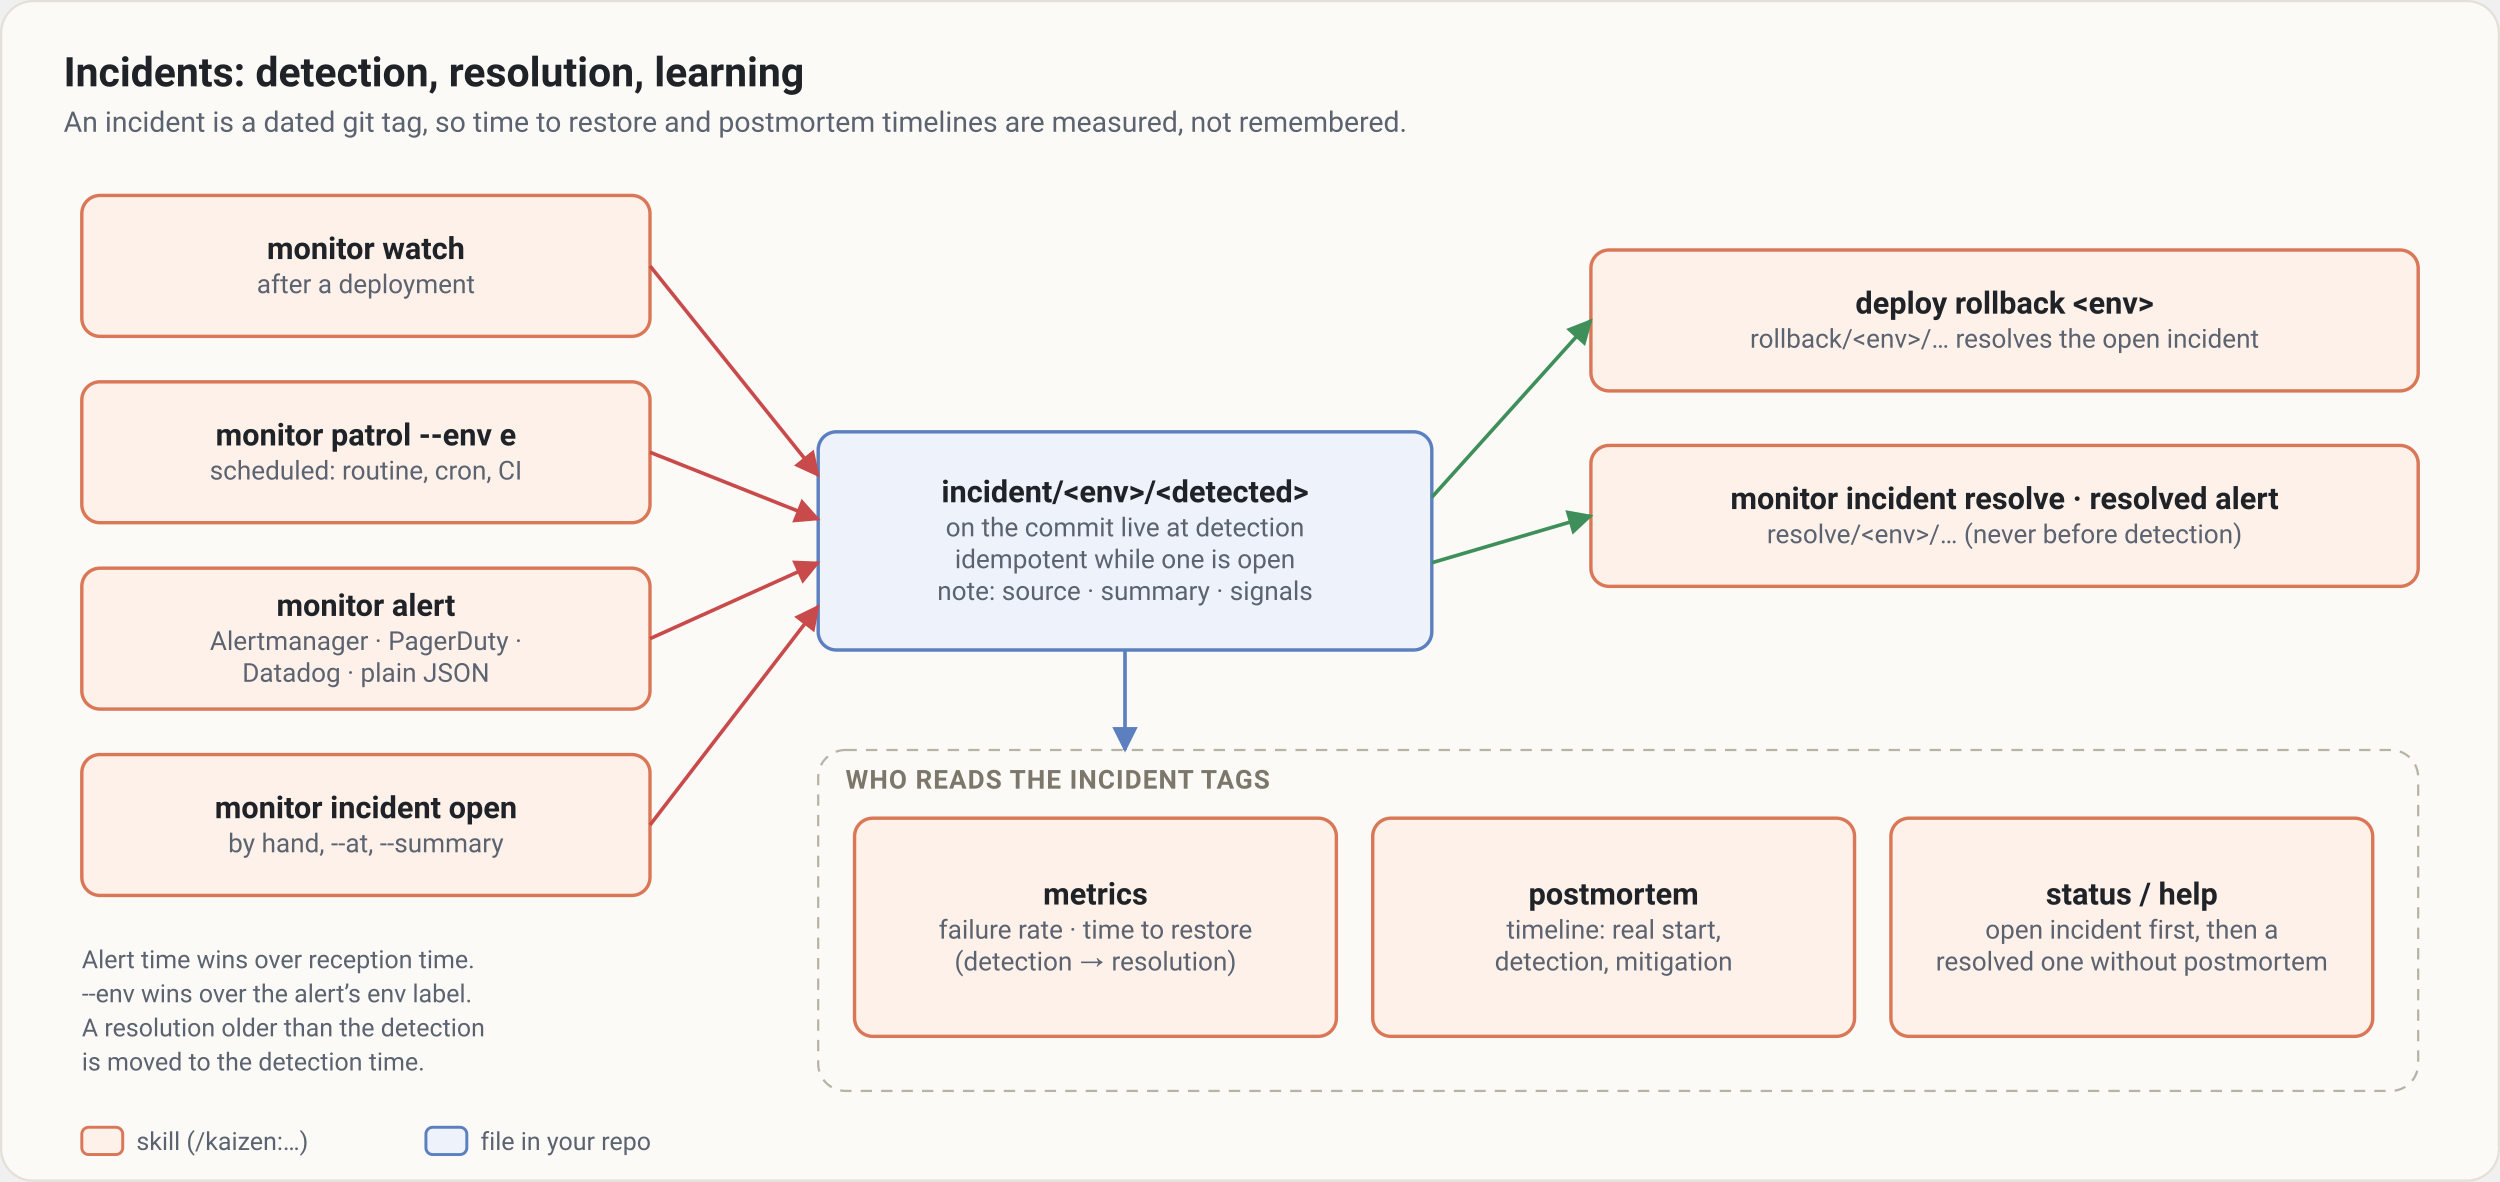
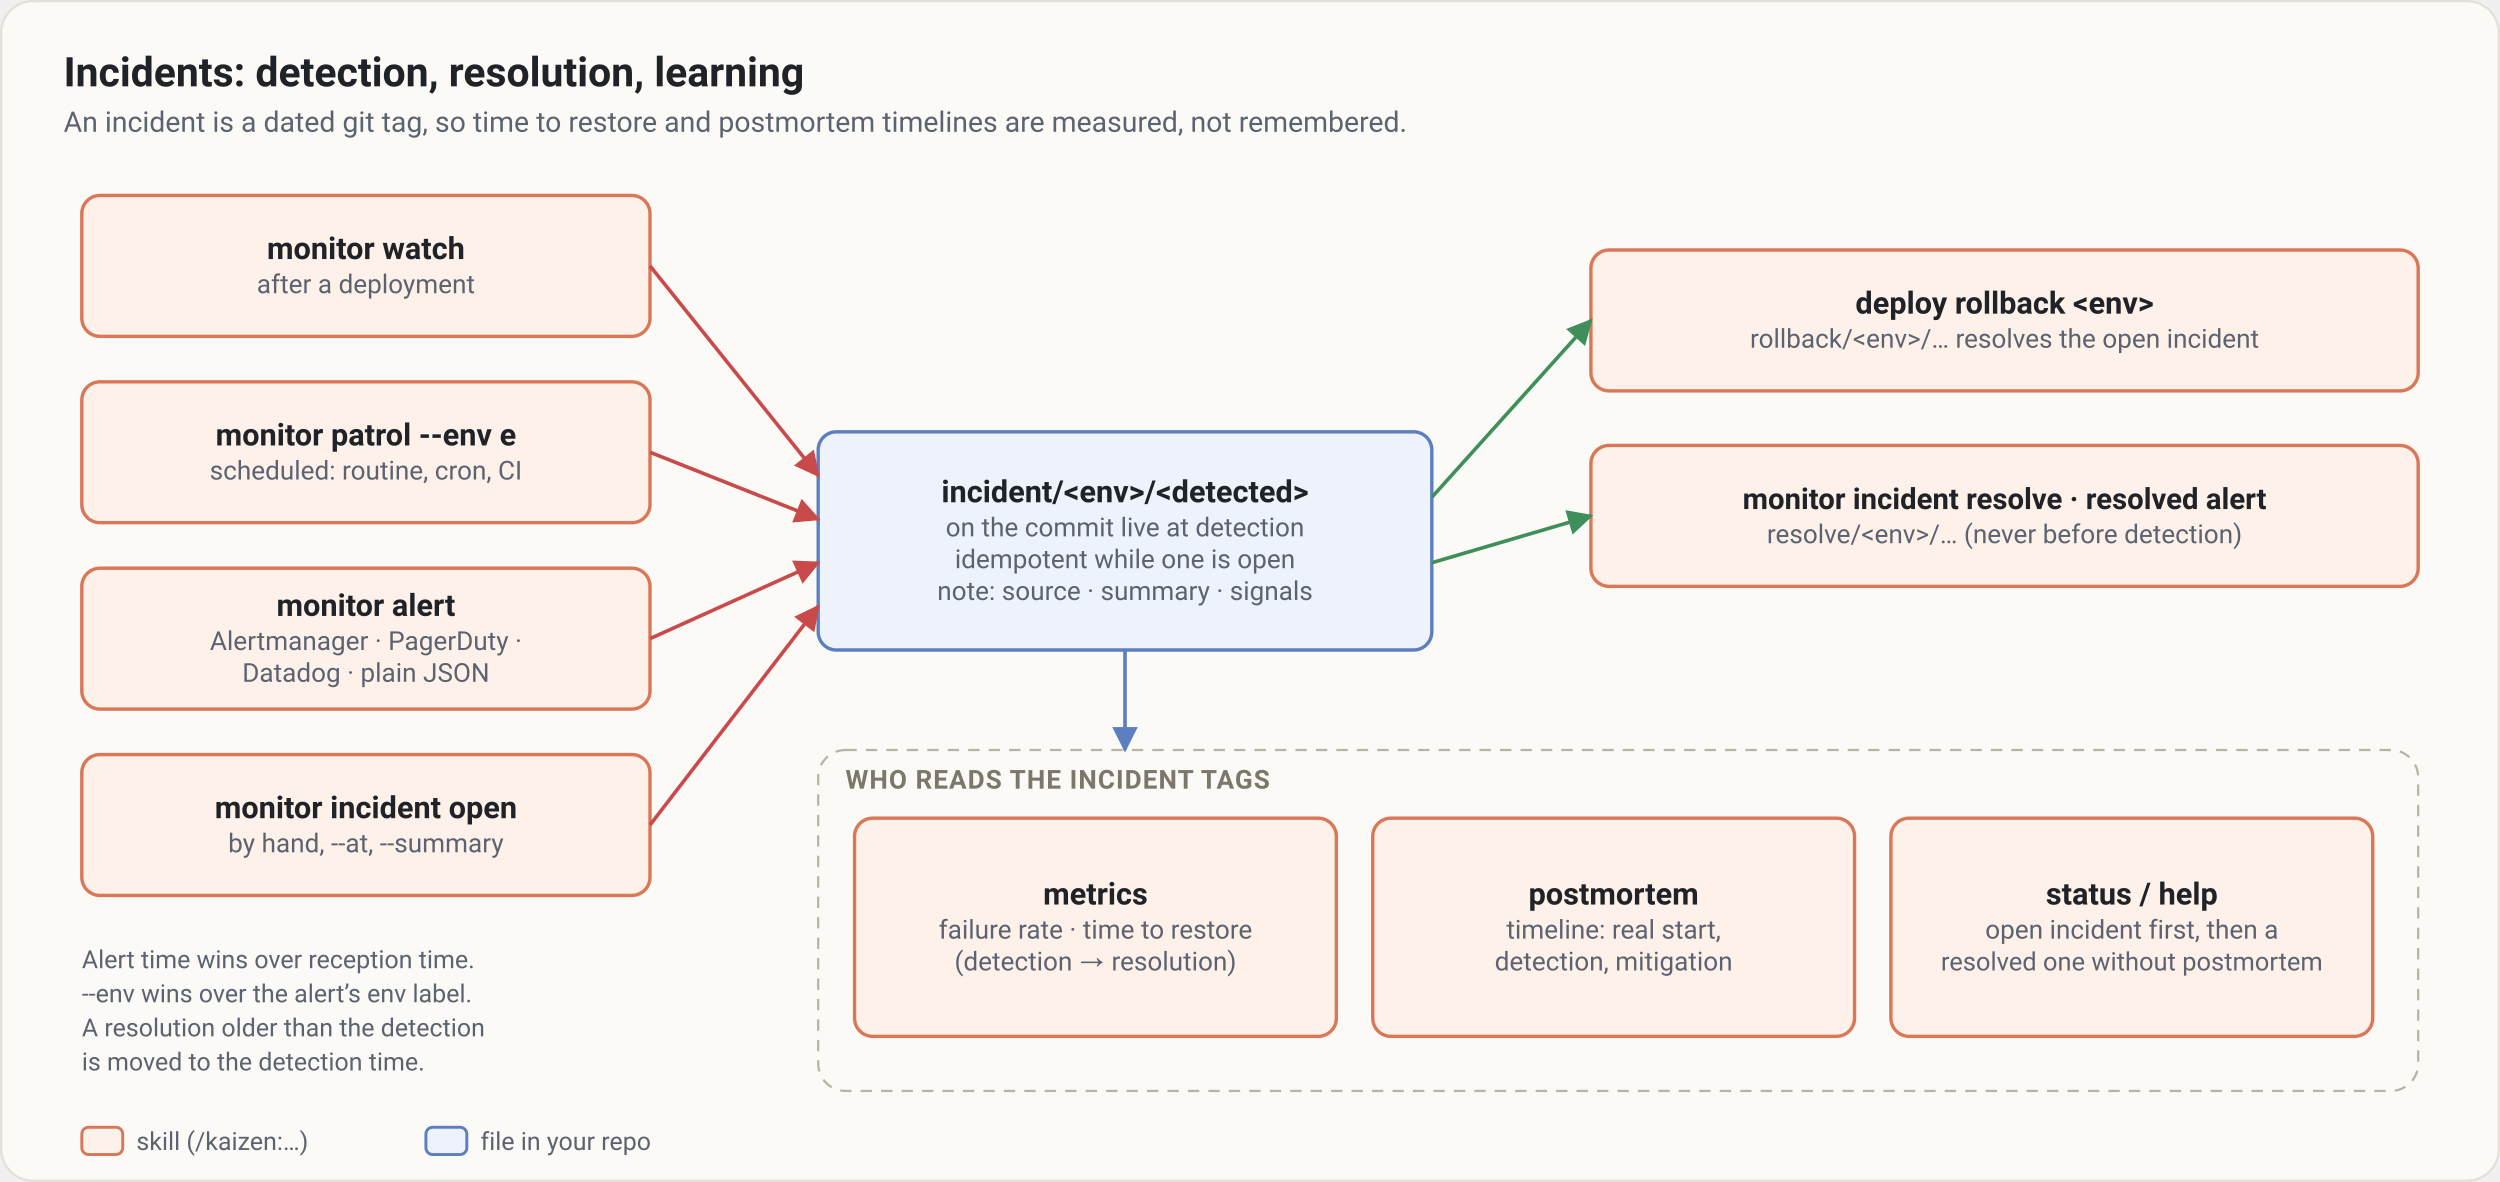
<svg xmlns="http://www.w3.org/2000/svg" width="1100" height="520" viewBox="0 0 1100 520" role="img" aria-labelledby="t d">
  <style>
  .bg { fill: #fbfaf7; stroke: #e4e0d8; }
  text { font-family: ui-sans-serif, system-ui, -apple-system, "Segoe UI", Roboto, Helvetica, Arial, sans-serif; fill: #1f2328; }
  .title { font-size: 18px; font-weight: 700; }
  .desc { font-size: 12.5px; fill: #5c6370; }
  .label { font-size: 13.5px; font-weight: 600; }
  .t12 { font-size: 12px; }
  .sub { font-size: 11.5px; fill: #5c6370; }
  .small { font-size: 11px; fill: #5c6370; }
  .edge { font-size: 11px; fill: #5c6370; }
  .mono { font-family: ui-monospace, SFMono-Regular, Menlo, Consolas, monospace; }
  .skill { fill: #fdf1ea; stroke: #d97757; }
  .artifact { fill: #edf2fb; stroke: #5b7fbf; }
  .gate { fill: #fdeeee; stroke: #c94a4a; }
  .agent { fill: #ecf6ef; stroke: #3f8f5a; }
  .outside { fill: #f3f0fa; stroke: #7a5fc0; }
  .state { fill: #fff8e1; stroke: #b8901c; }
  .plain { fill: #ffffff; stroke: #c9c4ba; }
  .region { fill: none; stroke: #b9b3a6; stroke-dasharray: 5 4; }
  .regionlabel { font-size: 11.5px; font-weight: 600; fill: #7d776b; letter-spacing: .04em; }
  .band { fill: #fff4dd; stroke: #d6a645; }
  .line { fill: none; stroke: #6e7681; stroke-width: 1.6; }
  .line.accent { stroke: #d97757; }
  .line.bad { stroke: #c94a4a; }
  .line.ok { stroke: #3f8f5a; }
  .line.blue { stroke: #5b7fbf; }
  .dashed { stroke-dasharray: 6 4; }
  .head { fill: #6e7681; }
  .head.accent { fill: #d97757; }
  .head.bad { fill: #c94a4a; }
  .head.ok { fill: #3f8f5a; }
  .head.blue { fill: #5b7fbf; }
  .pill { fill: #ffffff; stroke: none; }
  @media (prefers-color-scheme: dark) {
    .bg { fill: #161b22; stroke: #30363d; }
    text { fill: #e6edf3; }
    .desc, .sub, .small, .edge { fill: #9aa4b0; }
    .skill { fill: #3a2419; stroke: #e08b6c; }
    .artifact { fill: #1b2638; stroke: #7c9fd8; }
    .gate { fill: #3a1d1f; stroke: #e06c6c; }
    .agent { fill: #18301f; stroke: #5fb07a; }
    .outside { fill: #271f3d; stroke: #a08ae0; }
    .state { fill: #33290f; stroke: #d6b043; }
    .plain { fill: #1f2630; stroke: #4a525d; }
    .region { stroke: #5a6270; }
    .regionlabel { fill: #a39d90; }
    .band { fill: #33290f; stroke: #c99a3b; }
    .line { stroke: #9aa4b0; }
    .line.accent { stroke: #e08b6c; }
    .line.bad { stroke: #e06c6c; }
    .line.ok { stroke: #5fb07a; }
    .line.blue { stroke: #7c9fd8; }
    .head { fill: #9aa4b0; }
    .head.accent { fill: #e08b6c; }
    .head.bad { fill: #e06c6c; }
    .head.ok { fill: #5fb07a; }
    .head.blue { fill: #7c9fd8; }
    .pill { fill: #161b22; }
  }
</style>
  <defs>
    <marker id="h-default" viewBox="0 0 10 10" refX="9" refY="5" markerWidth="7" markerHeight="7" orient="auto-start-reverse">
      <path class="head" d="M0,0 L10,5 L0,10 z" />
    </marker>
    <marker id="s-default" viewBox="0 0 10 10" refX="9" refY="5" markerWidth="7" markerHeight="7" orient="auto-start-reverse">
      <path class="head" d="M0,0 L10,5 L0,10 z" />
    </marker>
    <marker id="h-accent" viewBox="0 0 10 10" refX="9" refY="5" markerWidth="7" markerHeight="7" orient="auto-start-reverse">
      <path class="head accent" d="M0,0 L10,5 L0,10 z" />
    </marker>
    <marker id="s-accent" viewBox="0 0 10 10" refX="9" refY="5" markerWidth="7" markerHeight="7" orient="auto-start-reverse">
      <path class="head accent" d="M0,0 L10,5 L0,10 z" />
    </marker>
    <marker id="h-bad" viewBox="0 0 10 10" refX="9" refY="5" markerWidth="7" markerHeight="7" orient="auto-start-reverse">
      <path class="head bad" d="M0,0 L10,5 L0,10 z" />
    </marker>
    <marker id="s-bad" viewBox="0 0 10 10" refX="9" refY="5" markerWidth="7" markerHeight="7" orient="auto-start-reverse">
      <path class="head bad" d="M0,0 L10,5 L0,10 z" />
    </marker>
    <marker id="h-ok" viewBox="0 0 10 10" refX="9" refY="5" markerWidth="7" markerHeight="7" orient="auto-start-reverse">
      <path class="head ok" d="M0,0 L10,5 L0,10 z" />
    </marker>
    <marker id="s-ok" viewBox="0 0 10 10" refX="9" refY="5" markerWidth="7" markerHeight="7" orient="auto-start-reverse">
      <path class="head ok" d="M0,0 L10,5 L0,10 z" />
    </marker>
    <marker id="h-blue" viewBox="0 0 10 10" refX="9" refY="5" markerWidth="7" markerHeight="7" orient="auto-start-reverse">
      <path class="head blue" d="M0,0 L10,5 L0,10 z" />
    </marker>
    <marker id="s-blue" viewBox="0 0 10 10" refX="9" refY="5" markerWidth="7" markerHeight="7" orient="auto-start-reverse">
      <path class="head blue" d="M0,0 L10,5 L0,10 z" />
    </marker>
  </defs>
  <rect class="bg" x="0.5" y="0.5" width="1099" height="519" rx="14" />
  <text class="title" x="28" y="38">Incidents: detection, resolution, learning</text>
  <text class="desc" x="28" y="58">An incident is a dated git tag, so time to restore and postmortem timelines are measured, not remembered.</text>
  <rect class="skill" x="36" y="86" width="250" height="62" rx="8" stroke-width="1.5" />
  <text class="label" x="161" y="114" text-anchor="middle">monitor watch</text>
  <text class="sub" x="161" y="129" text-anchor="middle">after a deployment</text>
  <rect class="skill" x="36" y="168" width="250" height="62" rx="8" stroke-width="1.5" />
  <text class="label" x="161" y="196" text-anchor="middle">monitor patrol --env e</text>
  <text class="sub" x="161" y="211" text-anchor="middle">scheduled: routine, cron, CI</text>
  <rect class="skill" x="36" y="250" width="250" height="62" rx="8" stroke-width="1.5" />
  <text class="label" x="161" y="271" text-anchor="middle">monitor alert</text>
  <text class="sub" x="161" y="286" text-anchor="middle">Alertmanager · PagerDuty ·</text>
  <text class="sub" x="161" y="300" text-anchor="middle">Datadog · plain JSON</text>
  <rect class="skill" x="36" y="332" width="250" height="62" rx="8" stroke-width="1.5" />
  <text class="label" x="161" y="360" text-anchor="middle">monitor incident open</text>
  <text class="sub" x="161" y="375" text-anchor="middle">by hand, --at, --summary</text>
  <rect class="artifact" x="360" y="190" width="270" height="96" rx="8" stroke-width="1.5" />
  <text class="label" x="495" y="221" text-anchor="middle">incident/&lt;env&gt;/&lt;detected&gt;</text>
  <text class="sub" x="495" y="236" text-anchor="middle">on the commit live at detection</text>
  <text class="sub" x="495" y="250" text-anchor="middle">idempotent while one is open</text>
  <text class="sub" x="495" y="264" text-anchor="middle">note: source · summary · signals</text>
  <path class="line bad" d="M286,117 L360,209.2" marker-end="url(#h-bad)" />
  <path class="line bad" d="M286,199 L360,228.4" marker-end="url(#h-bad)" />
  <path class="line bad" d="M286,281 L360,247.6" marker-end="url(#h-bad)" />
  <path class="line bad" d="M286,363 L360,266.8" marker-end="url(#h-bad)" />
  <rect class="skill" x="700" y="110" width="364" height="62" rx="8" stroke-width="1.5" />
  <text class="label" x="882" y="138" text-anchor="middle">deploy rollback &lt;env&gt;</text>
  <text class="sub" x="882" y="153" text-anchor="middle">rollback/&lt;env&gt;/… resolves the open incident</text>
  <rect class="skill" x="700" y="196" width="364" height="62" rx="8" stroke-width="1.5" />
-   <text class="label" x="882" y="224" text-anchor="middle">monitor incident resolve · resolved alert</text>
+   <text class="label" x="882" y="224" text-anchor="middle" style="font-size:12.9px">monitor incident resolve · resolved alert</text>
  <text class="sub" x="882" y="239" text-anchor="middle">resolve/&lt;env&gt;/… (never before detection)</text>
  <path class="line ok" d="M630,218.8 L700,141" marker-end="url(#h-ok)" />
  <path class="line ok" d="M630,247.6 L700,227" marker-end="url(#h-ok)" />
  <rect class="region" x="360" y="330" width="704" height="150" rx="12" />
  <text class="regionlabel" x="372" y="347">WHO READS THE INCIDENT TAGS</text>
  <rect class="skill" x="376" y="360" width="212" height="96" rx="8" stroke-width="1.5" />
  <text class="label" x="482" y="398" text-anchor="middle">metrics</text>
  <text class="sub" x="482" y="413" text-anchor="middle">failure rate · time to restore</text>
  <text class="sub" x="482" y="427" text-anchor="middle">(detection → resolution)</text>
  <rect class="skill" x="604" y="360" width="212" height="96" rx="8" stroke-width="1.5" />
  <text class="label" x="710" y="398" text-anchor="middle">postmortem</text>
  <text class="sub" x="710" y="413" text-anchor="middle">timeline: real start,</text>
  <text class="sub" x="710" y="427" text-anchor="middle">detection, mitigation</text>
  <rect class="skill" x="832" y="360" width="212" height="96" rx="8" stroke-width="1.5" />
  <text class="label" x="938" y="398" text-anchor="middle">status / help</text>
  <text class="sub" x="938" y="413" text-anchor="middle">open incident first, then a</text>
-   <text class="sub" x="938" y="427" text-anchor="middle">resolved one without postmortem</text>
+   <text class="sub" x="938" y="427" text-anchor="middle" style="font-size:11.2px">resolved one without postmortem</text>
  <path class="line blue" d="M495,286 L495,330" marker-end="url(#h-blue)" />
  <text class="small" x="36" y="426" text-anchor="start">Alert time wins over reception time.</text>
  <text class="small" x="36" y="441" text-anchor="start">--env wins over the alert’s env label.</text>
  <text class="small" x="36" y="456" text-anchor="start">A resolution older than the detection</text>
  <text class="small" x="36" y="471" text-anchor="start">is moved to the detection time.</text>
  <rect class="skill" x="36" y="496" width="18" height="12" rx="3" stroke-width="1.3" />
  <text class="small" x="60" y="506">skill (/kaizen:…)</text>
  <rect class="artifact" x="187.4" y="496" width="18" height="12" rx="3" stroke-width="1.3" />
  <text class="small" x="211.4" y="506">file in your repo</text>
</svg>
